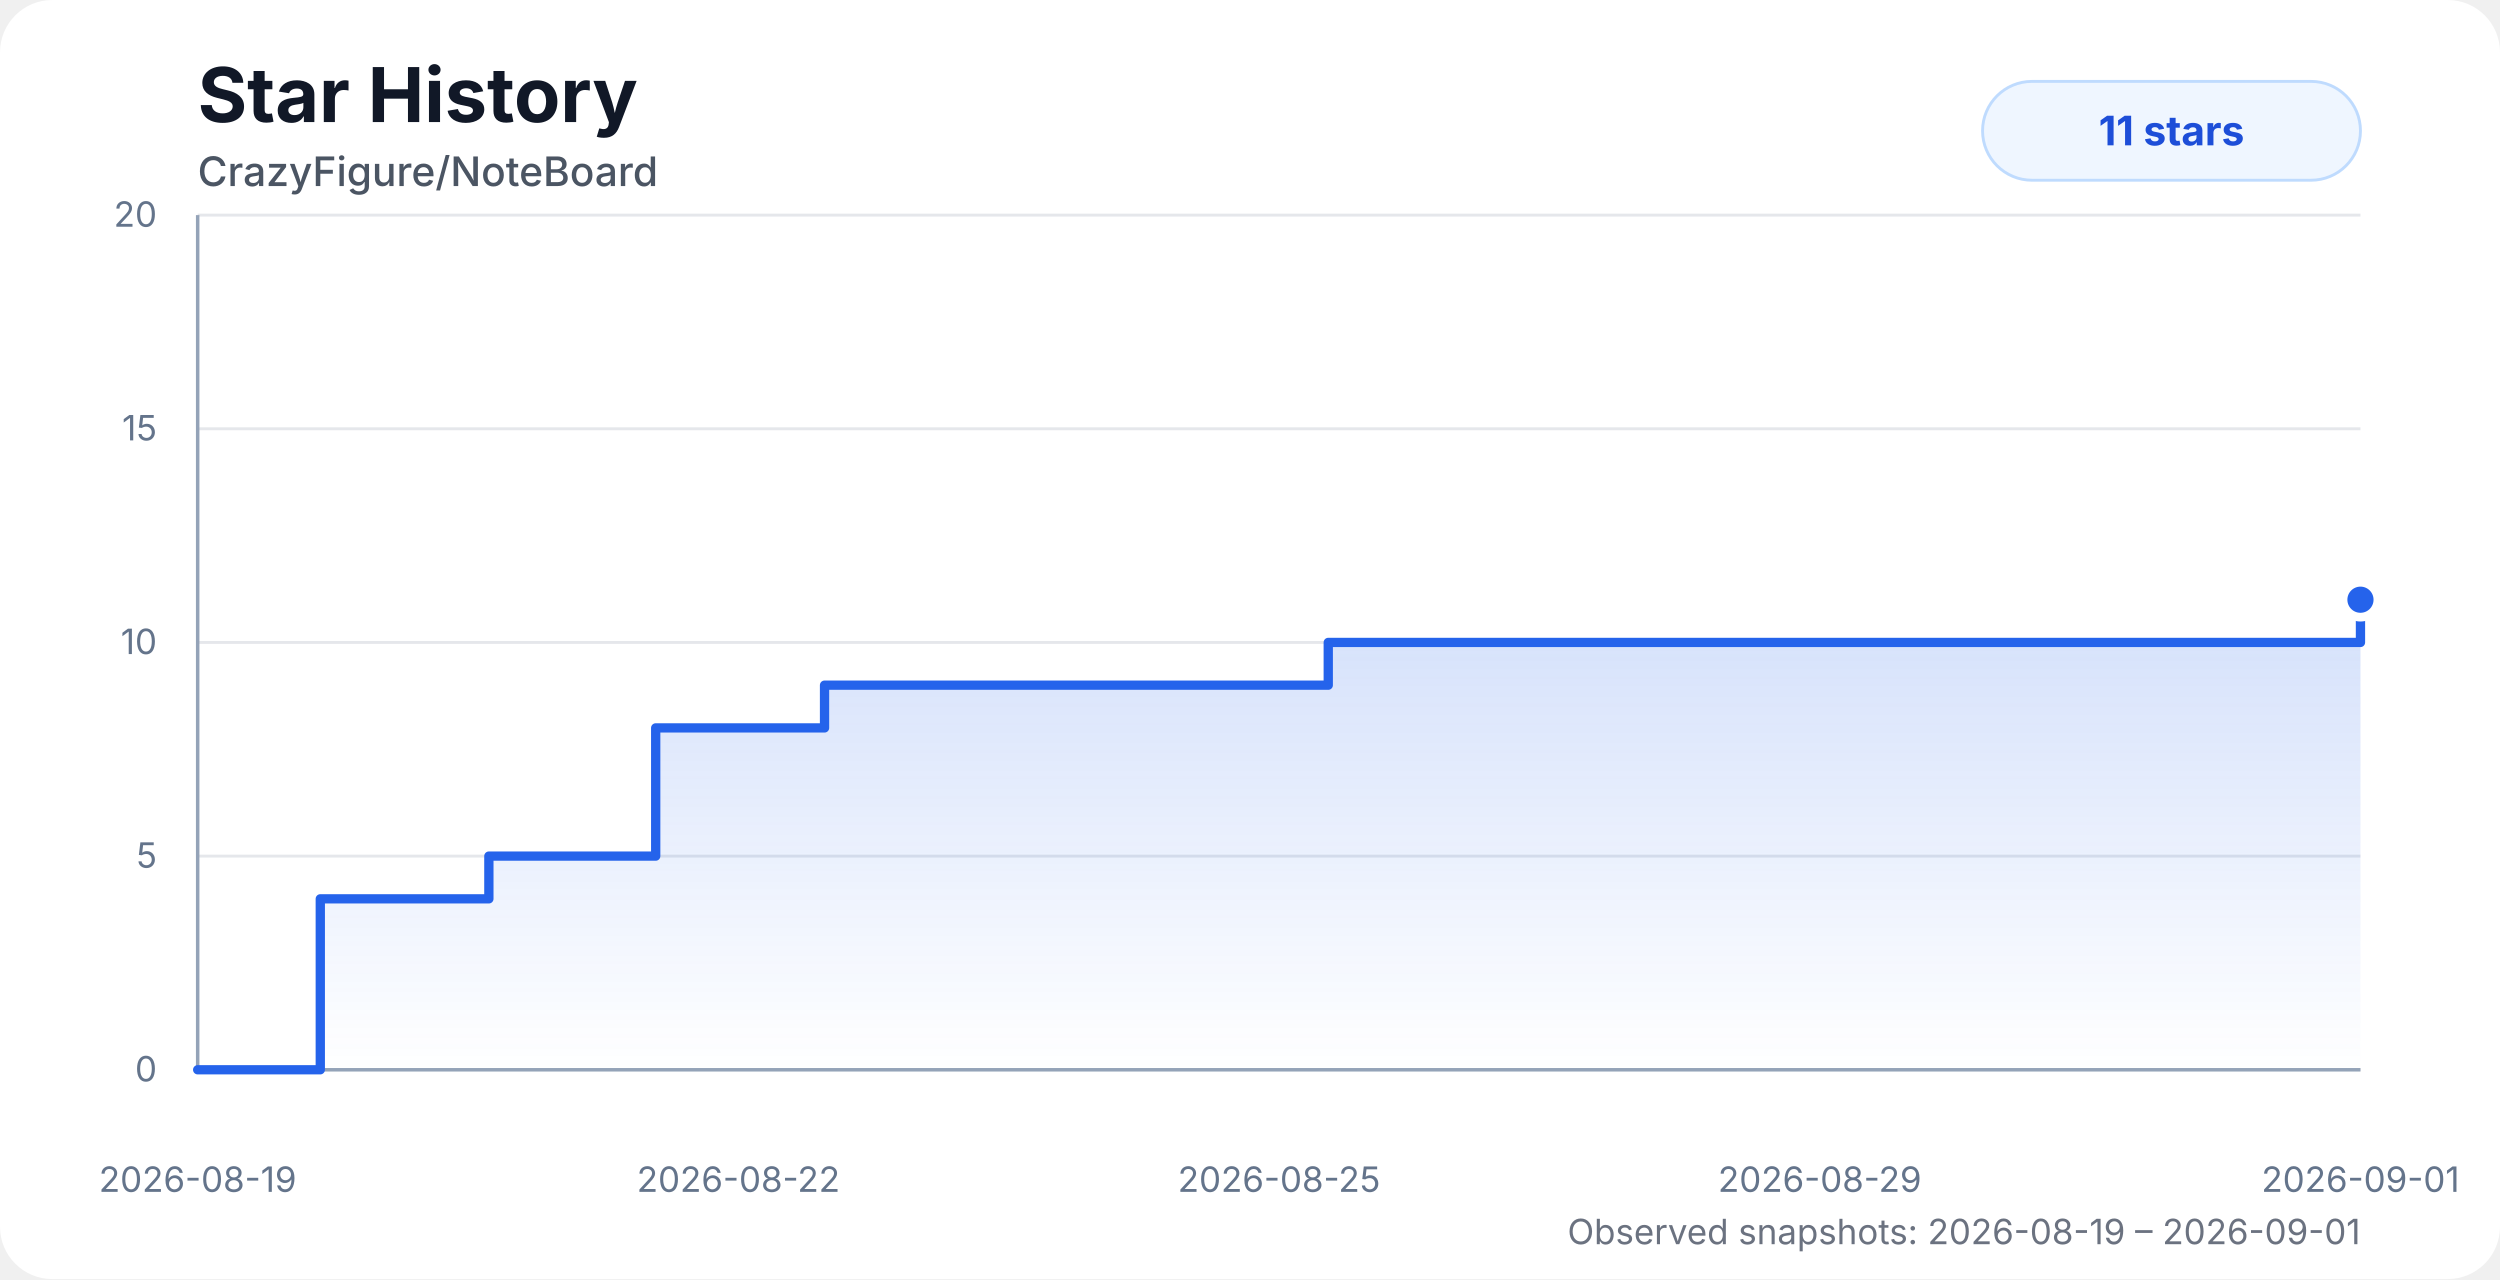
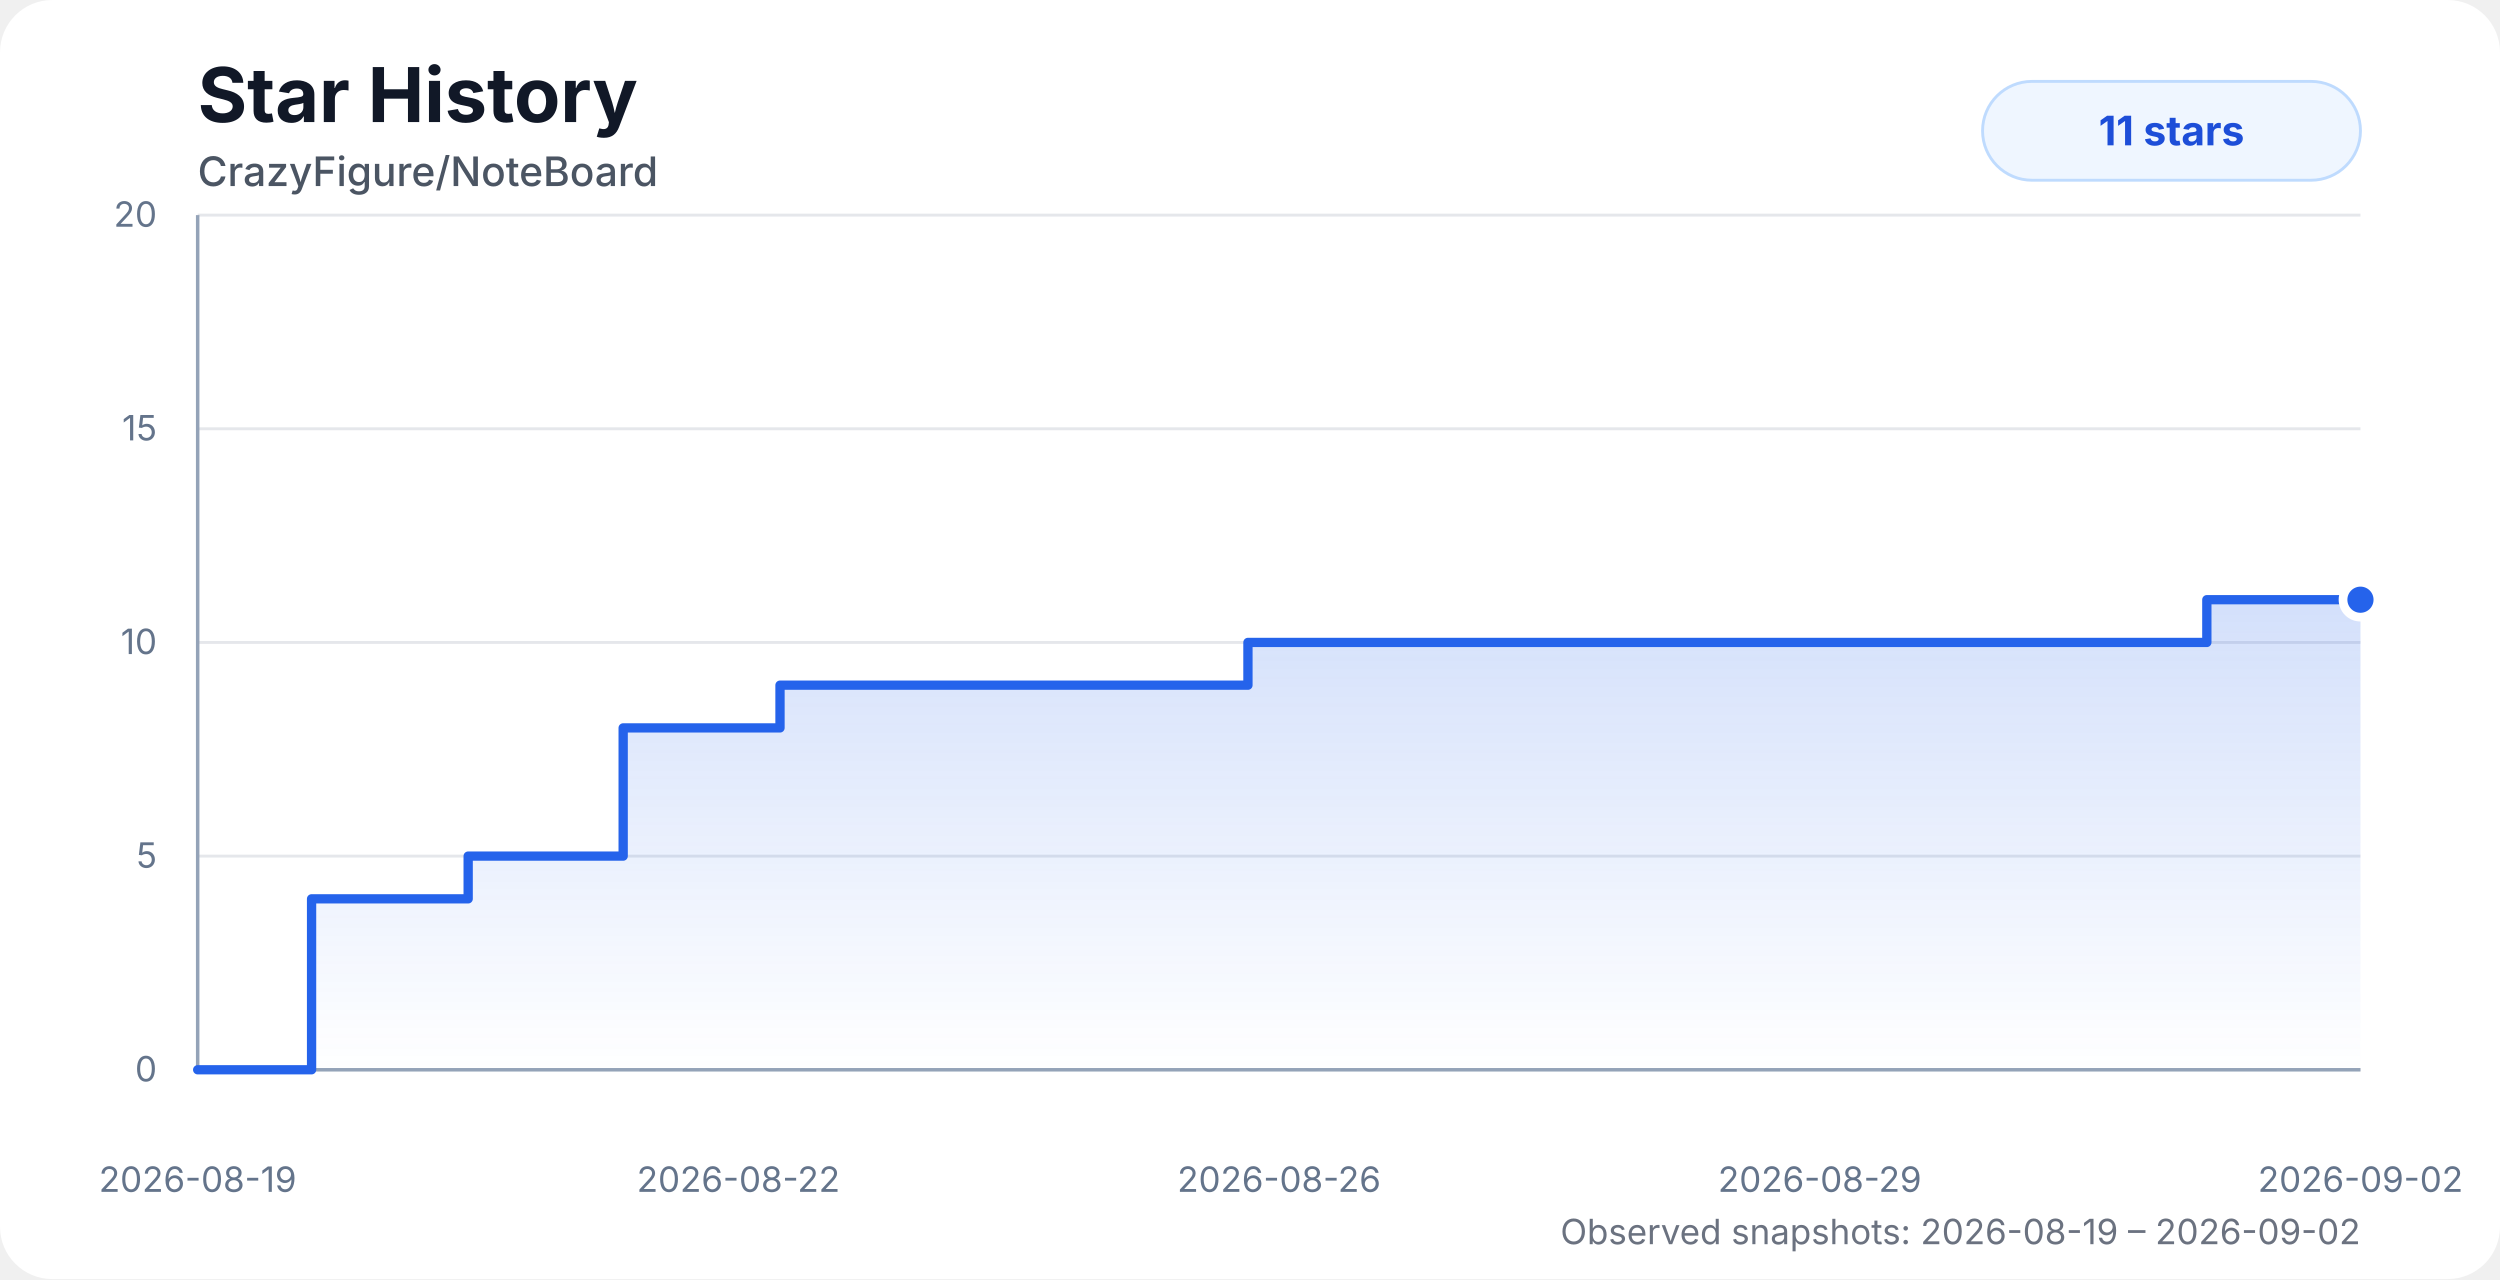
<svg xmlns="http://www.w3.org/2000/svg" width="860" height="440" viewBox="0 0 860 440" role="img" aria-labelledby="title desc">
  <style>
    .chart-bg { fill: #ffffff; }
    .title { fill: #111827; font: 700 26px system-ui, -apple-system, BlinkMacSystemFont, "Segoe UI", sans-serif; }
    .subtitle { fill: #4b5563; font: 500 14px system-ui, -apple-system, BlinkMacSystemFont, "Segoe UI", sans-serif; }
    .axis-label { fill: #64748b; font: 12px system-ui, -apple-system, BlinkMacSystemFont, "Segoe UI", sans-serif; }
    .grid { stroke: #e5e7eb; stroke-width: 1; }
    .axis { stroke: #94a3b8; stroke-width: 1.2; }
    .area { fill: url(#starGradient); opacity: 0.28; }
    .line { fill: none; stroke: #2563eb; stroke-width: 3.2; stroke-linecap: round; stroke-linejoin: round; }
    .dot { fill: #2563eb; stroke: #ffffff; stroke-width: 3; }
    .badge { fill: #eff6ff; stroke: #bfdbfe; }
    .badge-text { fill: #1d4ed8; font: 700 14px system-ui, -apple-system, BlinkMacSystemFont, "Segoe UI", sans-serif; }
    .status { fill: #6b7280; font: 12px system-ui, -apple-system, BlinkMacSystemFont, "Segoe UI", sans-serif; }
    @media (prefers-color-scheme: dark) {
      .chart-bg { fill: #0d1117; }
      .title { fill: #f8fafc; }
      .subtitle { fill: #cbd5e1; }
      .axis-label { fill: #94a3b8; }
      .grid { stroke: #1f2937; }
      .axis { stroke: #475569; }
      .dot { stroke: #0d1117; }
      .badge { fill: #172554; stroke: #1d4ed8; }
      .badge-text { fill: #bfdbfe; }
      .status { fill: #94a3b8; }
    }
  </style>
  <defs>
    <linearGradient id="starGradient" x1="0" x2="0" y1="0" y2="1">
      <stop offset="0%" stop-color="#2563eb" stop-opacity="0.72" />
      <stop offset="100%" stop-color="#2563eb" stop-opacity="0" />
    </linearGradient>
  </defs>
  <rect class="chart-bg" width="860" height="440" rx="18" />
  <text class="title" x="68" y="42">Star History</text>
  <text class="subtitle" x="68" y="64">CrazyFigure/NoteBoard</text>
  <g>
    <line class="grid" x1="68" y1="368" x2="812" y2="368" />
    <line class="grid" x1="68" y1="294.5" x2="812" y2="294.5" />
    <line class="grid" x1="68" y1="221" x2="812" y2="221" />
    <line class="grid" x1="68" y1="147.5" x2="812" y2="147.5" />
    <line class="grid" x1="68" y1="74" x2="812" y2="74" />
    <line class="axis" x1="68" y1="74" x2="68" y2="368" />
    <line class="axis" x1="68" y1="368" x2="812" y2="368" />
    <text class="axis-label" x="54" y="372" text-anchor="end">0</text>
    <text class="axis-label" x="54" y="298.5" text-anchor="end">5</text>
    <text class="axis-label" x="54" y="225" text-anchor="end">10</text>
    <text class="axis-label" x="54" y="151.5" text-anchor="end">15</text>
    <text class="axis-label" x="54" y="78" text-anchor="end">20</text>
    <text class="axis-label" x="68" y="410" text-anchor="middle">2026-08-19</text>
    <text class="axis-label" x="254" y="410" text-anchor="middle">2026-08-22</text>
-     <text class="axis-label" x="440" y="410" text-anchor="middle">2026-08-25</text>
+     <text class="axis-label" x="440" y="410" text-anchor="middle">2026-08-26</text>
    <text class="axis-label" x="626" y="410" text-anchor="middle">2026-08-29</text>
-     <text class="axis-label" x="812" y="410" text-anchor="middle">2026-09-01</text>
+     <text class="axis-label" x="812" y="410" text-anchor="middle">2026-09-02</text>
  </g>
-   <path class="area" d="M 68 368 H 68.01 V 368 H 110.18 V 309.2 H 168.17 V 294.5 H 225.56 V 250.4 H 283.64 V 235.7 H 341.4 V 235.7 H 398.87 V 235.7 H 456.92 V 221 H 535.23 V 221 H 597.13 V 221 H 642.71 V 221 H 697.8 V 221 H 756.19 V 221 H 812 V 206.3 L 812 368 L 68 368 Z" />
-   <path class="line" d="M 68 368 H 68.01 V 368 H 110.18 V 309.2 H 168.17 V 294.5 H 225.56 V 250.4 H 283.64 V 235.7 H 341.4 V 235.7 H 398.87 V 235.7 H 456.92 V 221 H 535.23 V 221 H 597.13 V 221 H 642.71 V 221 H 697.8 V 221 H 756.19 V 221 H 812 V 206.3" />
+   <path class="area" d="M 68 368 H 68.01 V 368 H 107.18 V 309.2 H 161.05 V 294.5 H 214.37 V 250.4 H 268.32 V 235.7 H 321.98 V 235.7 H 375.37 V 235.7 H 429.29 V 221 H 502.04 V 221 H 559.54 V 221 H 601.88 V 221 H 653.06 V 221 H 707.3 V 221 H 759.15 V 206.3 H 812 V 206.3 L 812 368 L 68 368 Z" />
+   <path class="line" d="M 68 368 H 68.01 V 368 H 107.18 V 309.2 H 161.05 V 294.5 H 214.37 V 250.4 H 268.32 V 235.7 H 321.98 V 235.7 H 375.37 V 235.7 H 429.29 V 221 H 502.04 V 221 H 559.54 V 221 H 601.88 V 221 H 653.06 V 221 H 707.3 V 221 H 759.15 V 206.3 H 812 V 206.3" />
  <circle class="dot" cx="812" cy="206.3" r="6" />
  <rect class="badge" x="682" y="28" width="130" height="34" rx="17" />
  <text class="badge-text" x="747" y="50" text-anchor="middle">11 stars</text>
-   <text class="status" x="812" y="428" text-anchor="end">Observed snapshots: 2026-08-19 – 2026-09-01</text>
+   <text class="status" x="812" y="428" text-anchor="end">Observed snapshots: 2026-08-19 – 2026-09-02</text>
</svg>
